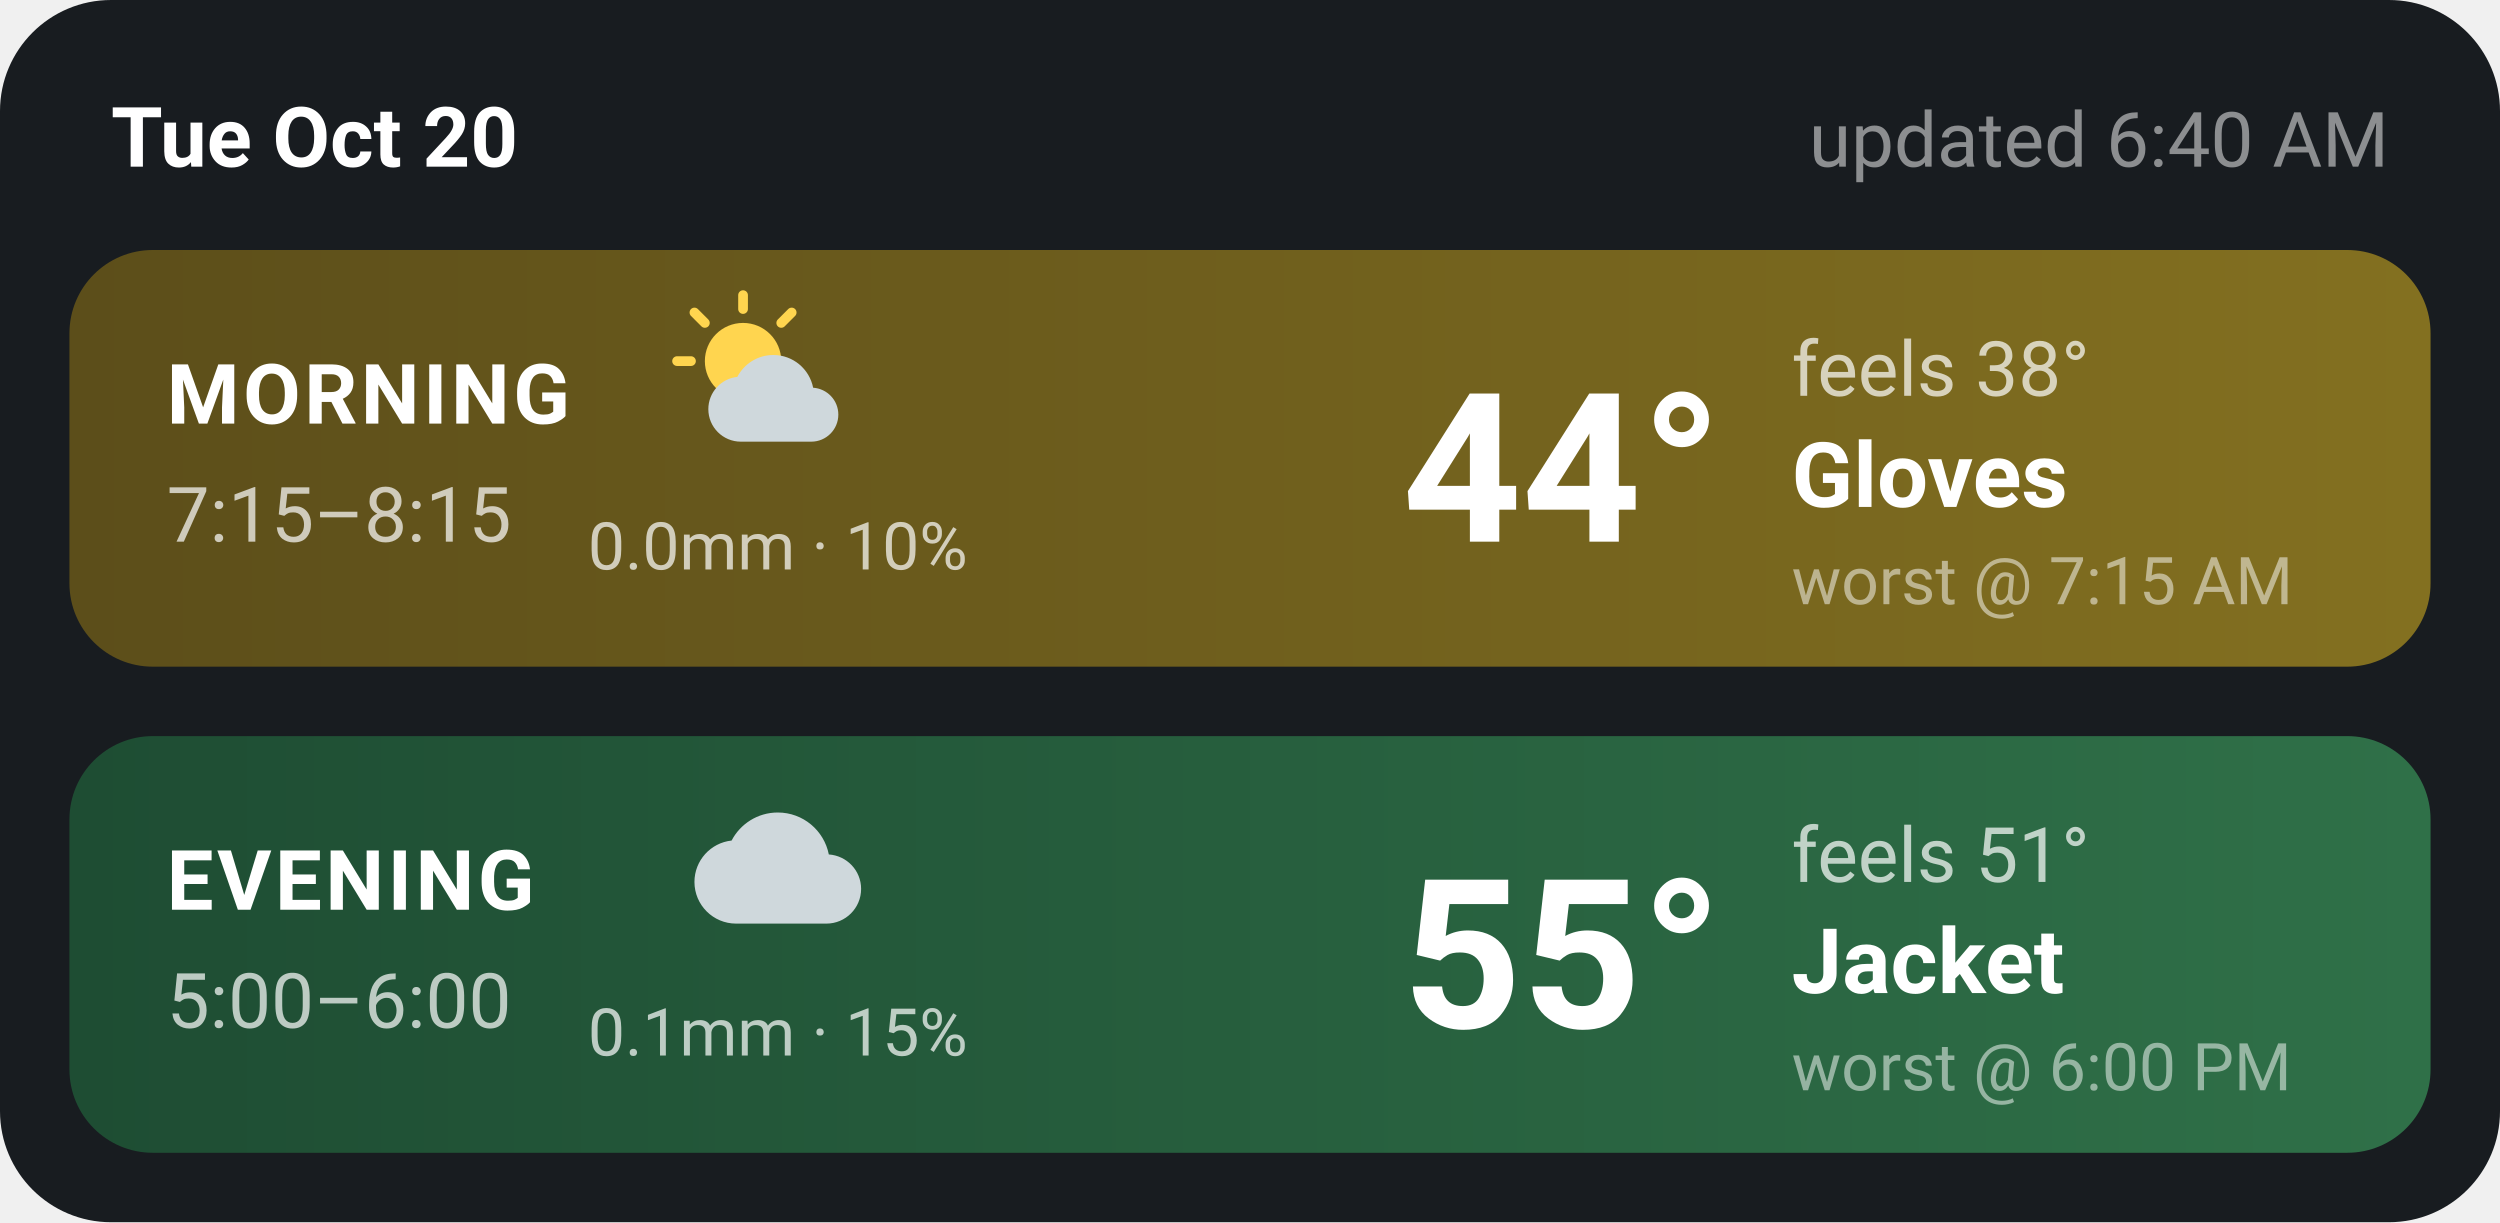
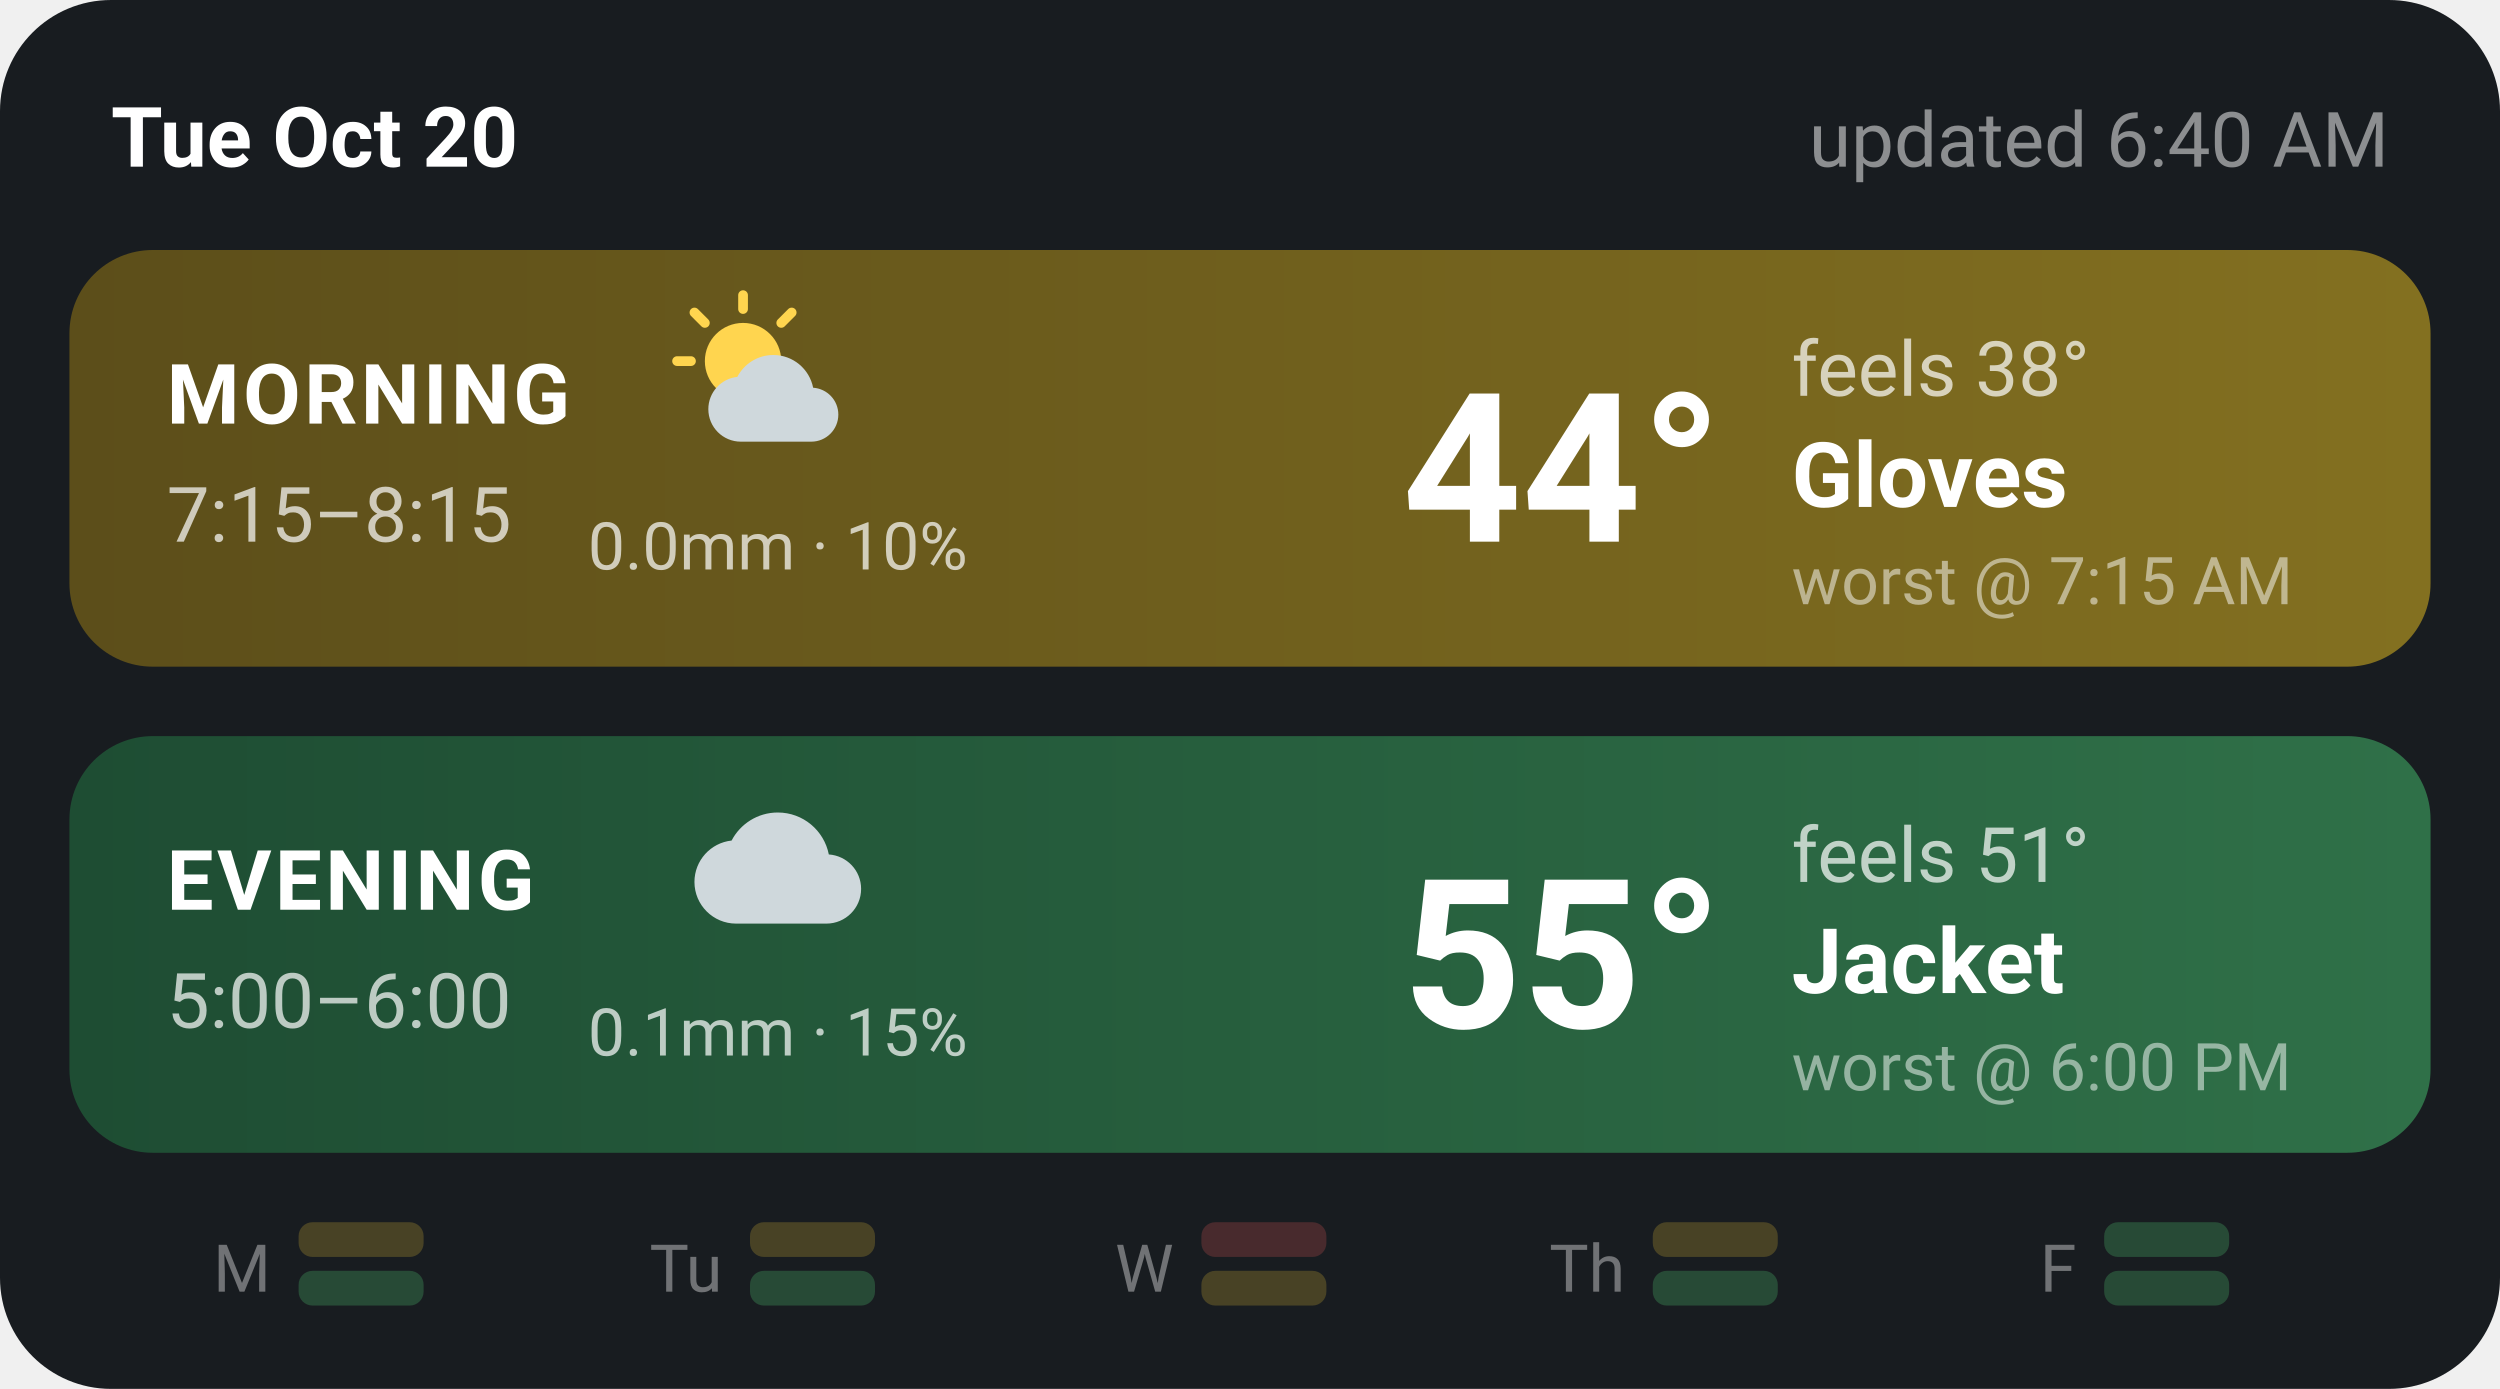
- <svg xmlns="http://www.w3.org/2000/svg" width="360" height="176" viewBox="0 0 360 176" font-family="Segoe UI, Roboto, Helvetica, Arial, sans-serif">
+ <svg xmlns="http://www.w3.org/2000/svg" width="360" height="200" viewBox="0 0 360 200" font-family="Segoe UI, Roboto, Helvetica, Arial, sans-serif">
  <defs>
    <linearGradient id="gGreen" x1="0" y1="0" x2="1" y2="0">
      <stop offset="0" stop-color="#1E4D33" />
      <stop offset="1" stop-color="#2F7048" />
    </linearGradient>
    <linearGradient id="gYellow" x1="0" y1="0" x2="1" y2="0">
      <stop offset="0" stop-color="#5C4E1A" />
      <stop offset="1" stop-color="#837020" />
    </linearGradient>
  </defs>
-   <rect width="360" height="176" rx="16" fill="#181C20" />
+   <rect width="360" height="200" rx="16" fill="#181C20" />
  <text x="16" y="24" font-size="12" font-weight="700" fill="#FFFFFF">Tue Oct 20</text>
  <text x="344" y="24" font-size="11" fill="#FFFFFF" fill-opacity="0.5" text-anchor="end">updated 6:40 AM</text>
  <rect x="10" y="36" width="340" height="60" rx="12" fill="url(#gYellow)" />
  <text x="24" y="61" font-size="12" font-weight="700" fill="#FFFFFF" letter-spacing="0.5">MORNING</text>
  <text x="24" y="78" font-size="11" fill="#FFFFFF" fill-opacity="0.7">7:15–8:15</text>
  <circle cx="107" cy="52" r="5.5" fill="#FFD54F" />
  <g stroke="#FFD54F" stroke-width="1.4" stroke-linecap="round">
    <line x1="107" y1="42.5" x2="107" y2="44.5" />
    <line x1="97.5" y1="52" x2="99.5" y2="52" />
    <line x1="100" y1="45" x2="101.5" y2="46.5" />
    <line x1="114" y1="45" x2="112.5" y2="46.5" />
  </g>
  <g transform="translate(102,48) scale(0.78)">
    <path fill="#CFD8DC" d="M19.35,10.04C18.67,6.59 15.64,4 12,4C9.11,4 6.6,5.64 5.35,8.04C2.34,8.36 0,10.91 0,14A6,6 0 0,0 6,20H19A5,5 0 0,0 24,15C24,12.36 21.95,10.22 19.35,10.04Z" />
  </g>
  <text x="112" y="82" font-size="9.5" fill="#FFFFFF" fill-opacity="0.7" text-anchor="middle">0.0mm · 10%</text>
  <text x="248" y="78" font-size="30" font-weight="700" fill="#FFFFFF" text-anchor="end">44°</text>
  <text x="258" y="57" font-size="11" fill="#FFFFFF" fill-opacity="0.7">feels 38°</text>
  <text x="258" y="73" font-size="13" font-weight="600" fill="#FFFFFF">Gloves</text>
  <text x="258" y="87" font-size="9.5" fill="#FFFFFF" fill-opacity="0.5">worst @ 7:15 AM</text>
  <rect x="10" y="106" width="340" height="60" rx="12" fill="url(#gGreen)" />
  <text x="24" y="131" font-size="12" font-weight="700" fill="#FFFFFF" letter-spacing="0.5">EVENING</text>
  <text x="24" y="148" font-size="11" fill="#FFFFFF" fill-opacity="0.7">5:00–6:00</text>
  <g transform="translate(100,113) scale(1.0)">
    <path fill="#CFD8DC" d="M19.35,10.04C18.67,6.59 15.64,4 12,4C9.11,4 6.6,5.64 5.35,8.04C2.34,8.36 0,10.91 0,14A6,6 0 0,0 6,20H19A5,5 0 0,0 24,15C24,12.36 21.95,10.22 19.35,10.04Z" />
  </g>
  <text x="112" y="152" font-size="9.5" fill="#FFFFFF" fill-opacity="0.7" text-anchor="middle">0.1mm · 15%</text>
  <text x="248" y="148" font-size="30" font-weight="700" fill="#FFFFFF" text-anchor="end">55°</text>
  <text x="258" y="127" font-size="11" fill="#FFFFFF" fill-opacity="0.7">feels 51°</text>
  <text x="258" y="143" font-size="13" font-weight="600" fill="#FFFFFF">Jacket</text>
  <text x="258" y="157" font-size="9.5" fill="#FFFFFF" fill-opacity="0.5">worst @ 6:00 PM</text>
+   <g font-size="9.5" fill="#FFFFFF" fill-opacity="0.38">
+     <text x="39" y="186" text-anchor="end">M</text>
+     <text x="104" y="186" text-anchor="end">Tu</text>
+     <text x="169" y="186" text-anchor="end">W</text>
+     <text x="234" y="186" text-anchor="end">Th</text>
+     <text x="299" y="186" text-anchor="end">F</text>
+   </g>
+   <rect x="43" y="176" width="18" height="5" rx="2" fill="#A0892E" fill-opacity="0.35" />
+   <rect x="43" y="183" width="18" height="5" rx="2" fill="#43A05E" fill-opacity="0.35" />
+   <rect x="108" y="176" width="18" height="5" rx="2" fill="#A0892E" fill-opacity="0.35" />
+   <rect x="108" y="183" width="18" height="5" rx="2" fill="#43A05E" fill-opacity="0.35" />
+   <rect x="173" y="176" width="18" height="5" rx="2" fill="#A04545" fill-opacity="0.35" />
+   <rect x="173" y="183" width="18" height="5" rx="2" fill="#A0892E" fill-opacity="0.35" />
+   <rect x="238" y="176" width="18" height="5" rx="2" fill="#A0892E" fill-opacity="0.35" />
+   <rect x="238" y="183" width="18" height="5" rx="2" fill="#43A05E" fill-opacity="0.35" />
+   <rect x="303" y="176" width="18" height="5" rx="2" fill="#43A05E" fill-opacity="0.35" />
+   <rect x="303" y="183" width="18" height="5" rx="2" fill="#43A05E" fill-opacity="0.35" />
</svg>
